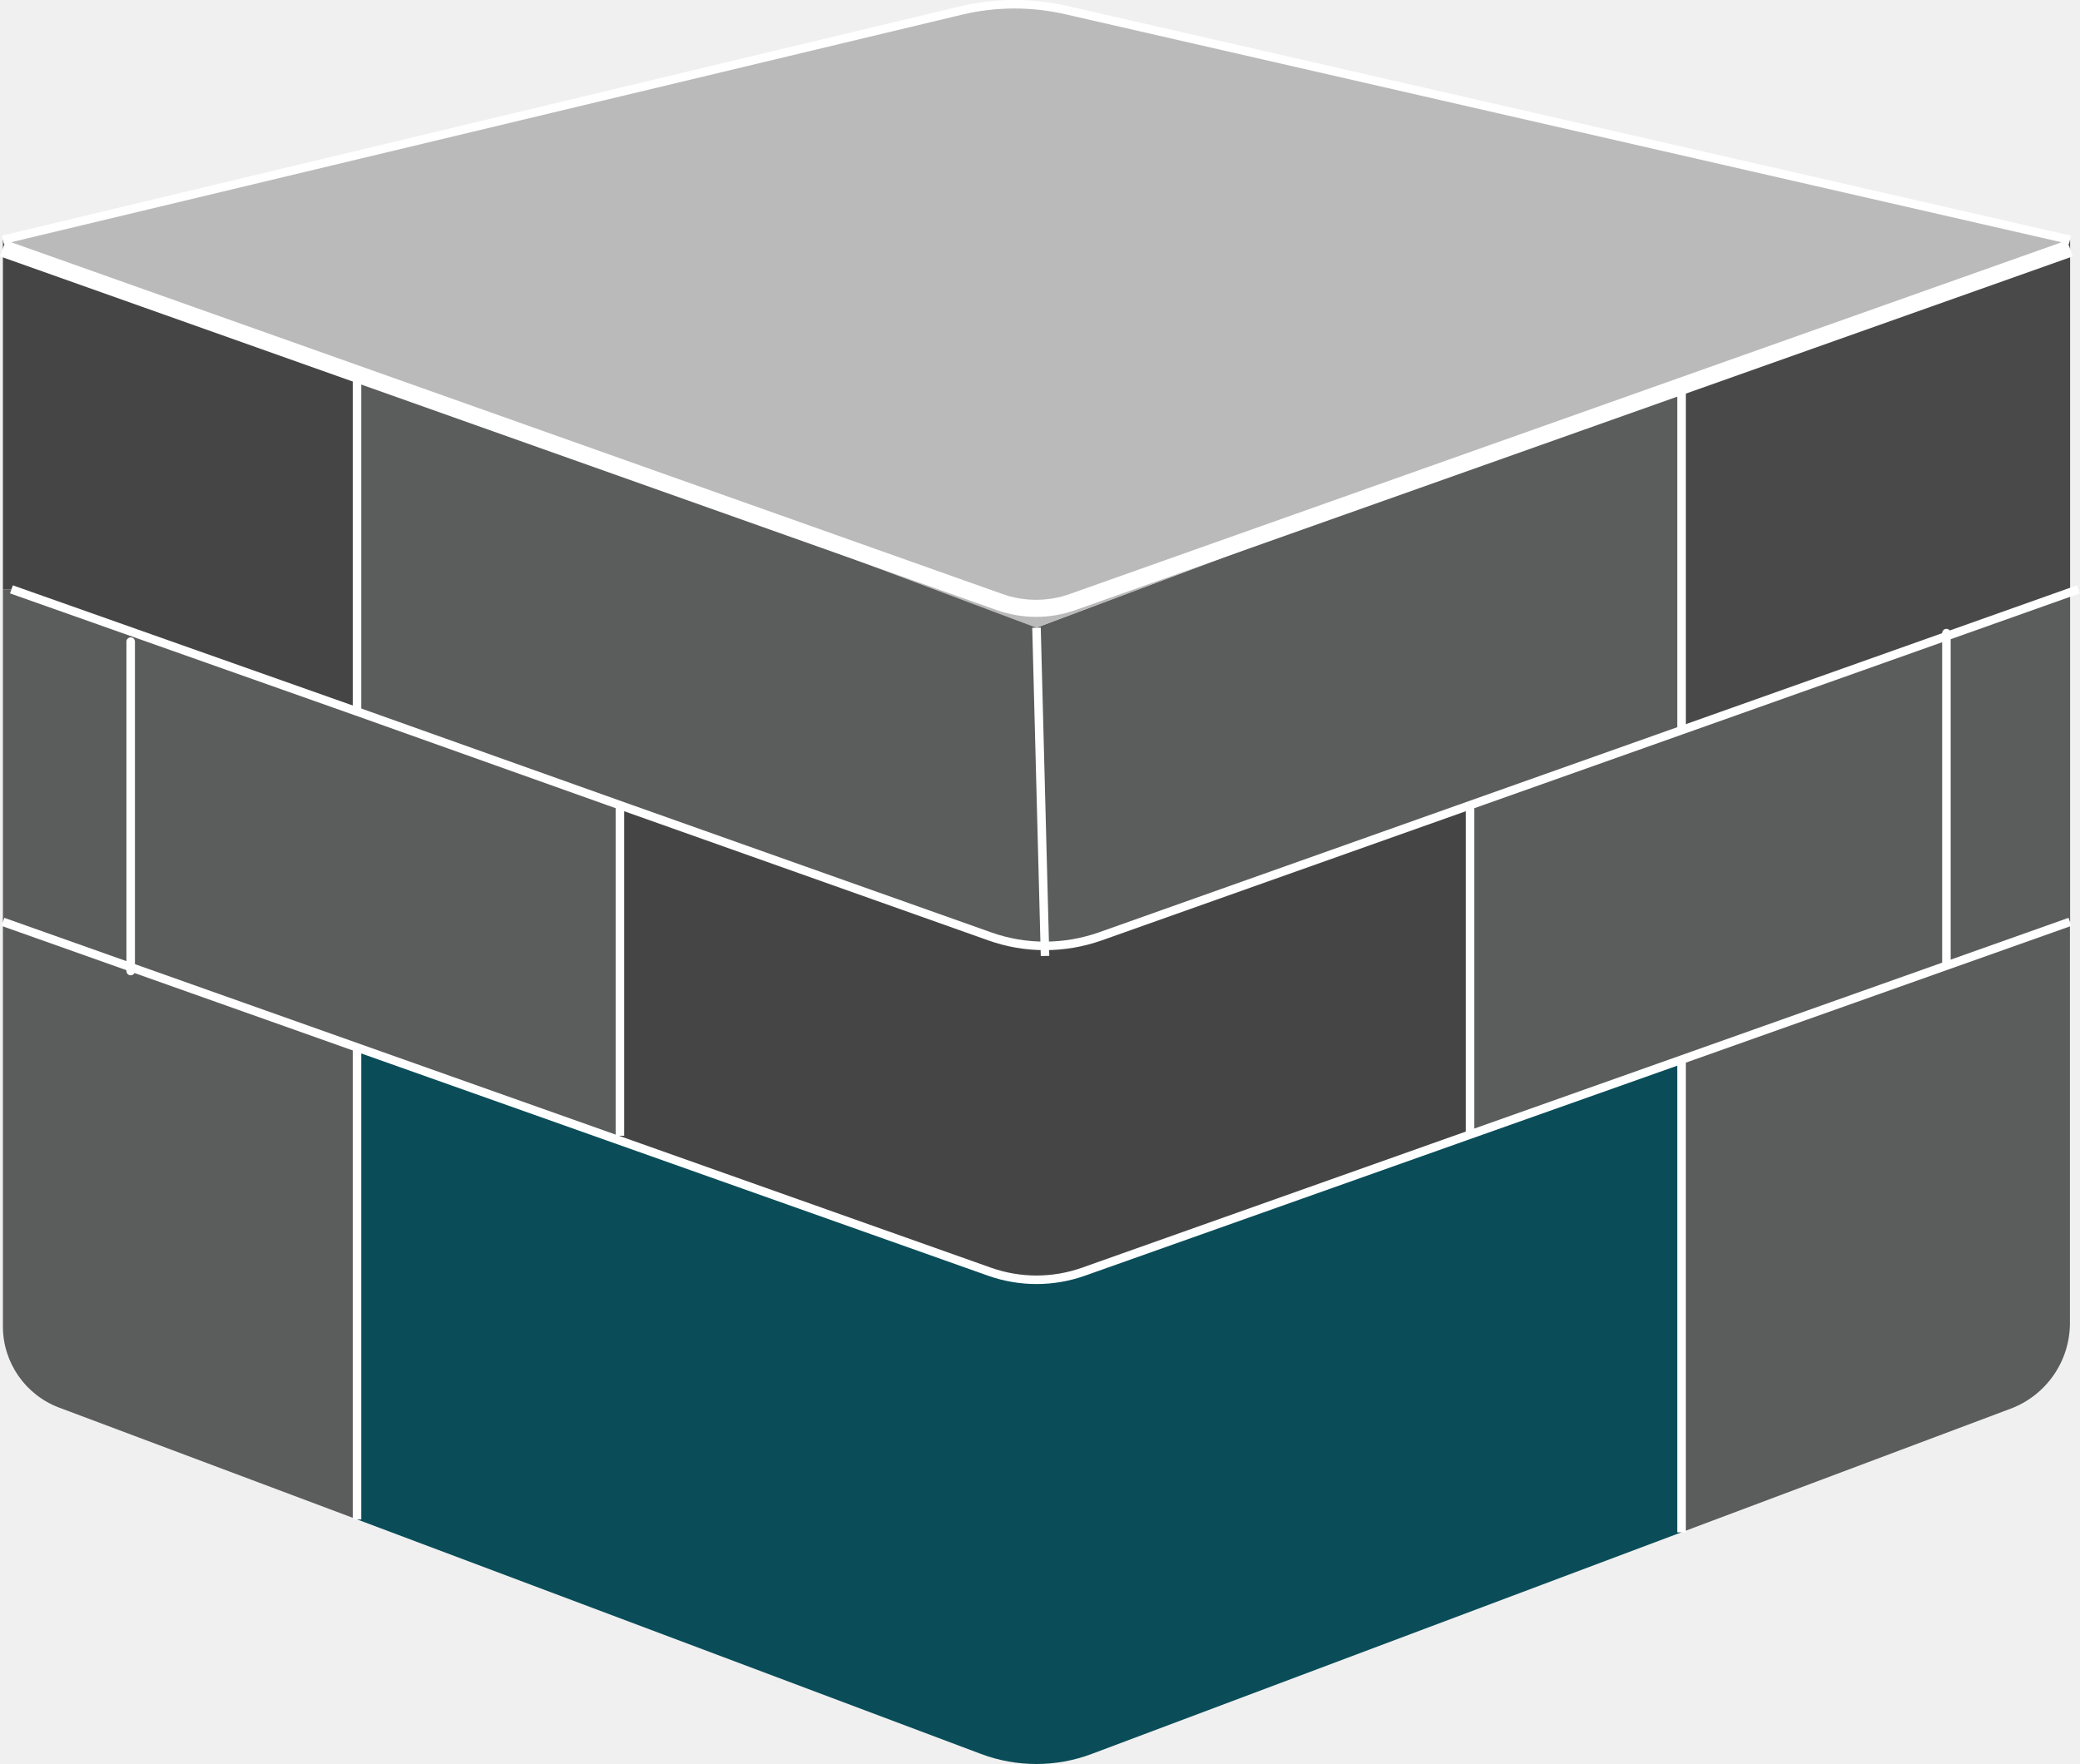
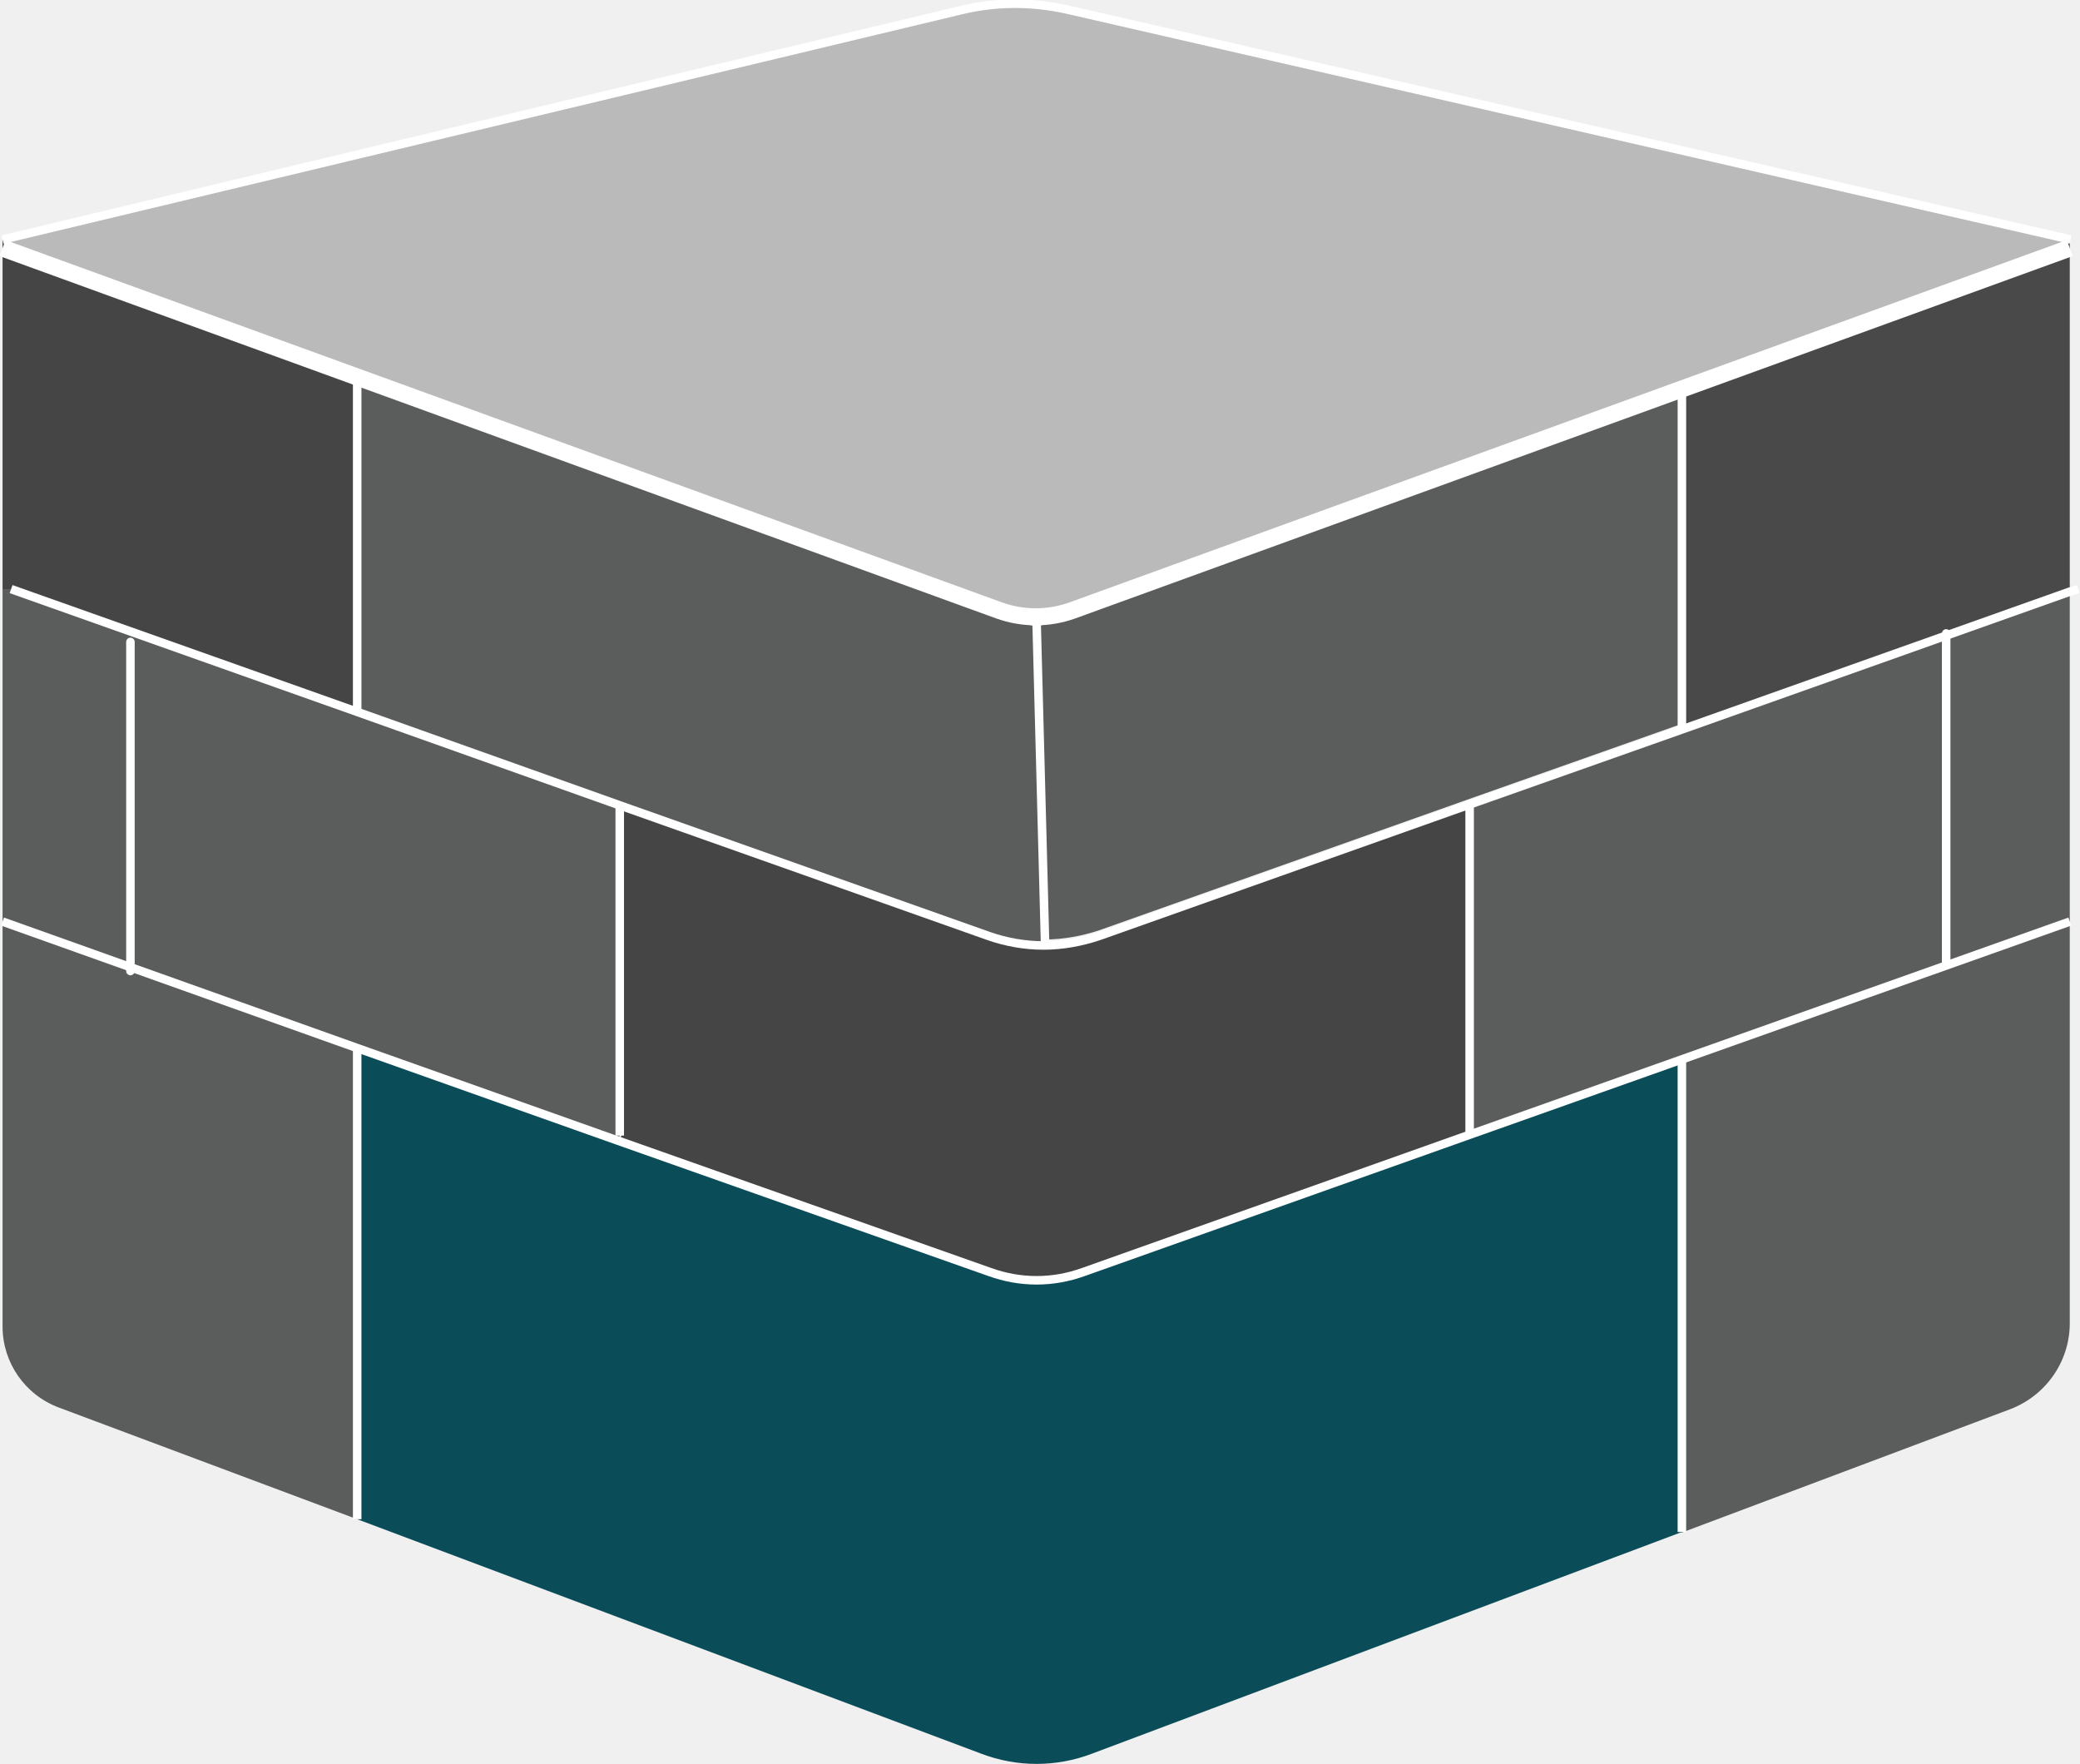
- <svg xmlns="http://www.w3.org/2000/svg" id="Layer_1" data-name="Layer 1" viewBox="0 0 244 206.88">
-   <defs>
-     <style>.cls-1{fill:#5b5c5c;}.cls-2{fill:#4a494a;}.cls-3{fill:#0a4d59;}.cls-4{fill:#bababa;}.cls-5{fill:#454545;}.cls-6,.cls-7,.cls-8{fill:none;stroke:#fff;}.cls-6,.cls-7{stroke-miterlimit:10;}.cls-7{stroke-width:2px;}.cls-8{stroke-linecap:round;stroke-linejoin:round;}</style>
-   </defs>
-   <path class="cls-1" d="M255,122.4v47.06a10.74,10.74,0,0,1-7,10.06L209.44,194V138.57Z" transform="translate(-12.18 -14.27)" />
-   <polygon class="cls-2" points="242.84 28.13 242.84 69.48 197.26 85.65 197.26 45.24 242.84 28.13" />
-   <path class="cls-3" d="M184.63,147.36l24.81-8.79V194l-69.19,26a18.45,18.45,0,0,1-13,0L54.06,192.49V137.14h0L84.72,148l43.52,15.44a16.5,16.5,0,0,0,11,0Z" transform="translate(-12.18 -14.27)" />
-   <polygon class="cls-1" points="242.84 108.13 197.26 124.3 172.45 133.09 172.45 94.58 172.41 94.46 197.26 85.65 242.84 69.48 242.84 108.13" />
-   <path class="cls-1" d="M209.44,59.51V99.92l-24.85,8.81-43.35,15.38a19.61,19.61,0,0,1-6.5,1.11l-1-37.32Z" transform="translate(-12.18 -14.27)" />
-   <path class="cls-4" d="M255,42.4L209.44,59.51,133.77,87.9,54.23,58.05,12.52,42.4,124.89,15.51a27.11,27.11,0,0,1,12.35-.06Z" transform="translate(-12.18 -14.27)" />
-   <path class="cls-5" d="M134.74,125.22a19.61,19.61,0,0,0,6.5-1.11l43.35-15.38,0,0.12v38.51l-45.34,16.08a16.5,16.5,0,0,1-11,0L84.72,148l0.18-.51V108.85l0-.12,43.36,15.38A19.22,19.22,0,0,0,134.74,125.22Z" transform="translate(-12.18 -14.27)" />
-   <path class="cls-1" d="M133.77,87.9l1,37.32a19.22,19.22,0,0,1-6.44-1.11L84.94,108.73l-30.88-11V58.51l0.17-.46Z" transform="translate(-12.18 -14.27)" />
-   <polygon class="cls-1" points="72.76 94.46 72.72 94.58 72.72 133.22 72.54 133.73 41.88 122.86 0.34 108.13 0.34 69.13 1.34 69.13 41.88 83.51 72.76 94.46" />
-   <polygon class="cls-5" points="42.05 43.78 41.88 44.24 41.88 83.51 1.34 69.13 0.34 69.13 0.34 28.13 42.05 43.78" />
-   <path class="cls-1" d="M54.06,137.14v55.35L19.12,179.38a10.18,10.18,0,0,1-6.6-9.53V122.4l41.54,14.73h0Z" transform="translate(-12.18 -14.27)" />
-   <path class="cls-6" d="M255,122.4l-45.58,16.17-24.81,8.79-45.34,16.08a16.5,16.5,0,0,1-11,0L84.72,148,54.06,137.13,12.52,122.4" transform="translate(-12.18 -14.27)" />
-   <path class="cls-6" d="M256,83.4l-1,.35L209.44,99.92l-24.85,8.81-43.35,15.38a19.61,19.61,0,0,1-6.5,1.11,19.22,19.22,0,0,1-6.44-1.11L84.94,108.73l-30.88-11L13.52,83.4" transform="translate(-12.18 -14.27)" />
-   <line class="cls-6" x1="197.26" y1="124.3" x2="197.26" y2="179.74" />
-   <polyline class="cls-6" points="41.88 122.87 41.88 178.22 41.88 178.23" />
-   <polyline class="cls-6" points="172.45 94.58 172.45 133.09 172.45 133.22" />
-   <line class="cls-6" x1="72.72" y1="94.58" x2="72.72" y2="133.22" />
-   <polyline class="cls-6" points="121.59 73.63 122.56 110.95 122.59 112.13" />
-   <line class="cls-6" x1="197.26" y1="45.24" x2="197.26" y2="85.65" />
-   <path class="cls-6" d="M12.52,42.4L124.89,15.51a27.11,27.11,0,0,1,12.35-.06L255,42.4" transform="translate(-12.18 -14.27)" />
-   <line class="cls-6" x1="41.88" y1="44.24" x2="41.88" y2="83.51" />
-   <path class="cls-7" d="M255,43.4L138,84.89a12.78,12.78,0,0,1-8.55,0L12.52,43.4" transform="translate(-12.18 -14.27)" />
-   <line class="cls-8" x1="15.33" y1="75.26" x2="15.33" y2="113.9" />
-   <line class="cls-8" x1="228.33" y1="74.26" x2="228.33" y2="112.9" />
+ <svg xmlns="http://www.w3.org/2000/svg" version="1.1" id="Layer_1" x="0px" y="0px" viewBox="0 0 244 206.9" style="enable-background:new 0 0 244 206.9;" xml:space="preserve">
+   <style type="text/css">
+ 	.st0{fill:#5B5C5C;}
+ 	.st1{fill:#4A494A;}
+ 	.st2{fill:#0A4D59;}
+ 	.st3{fill:#BABABA;}
+ 	.st4{fill:#454545;}
+ 	.st5{fill:none;stroke:#FFFFFF;stroke-miterlimit:10;}
+ 	.st6{fill:none;stroke:#FFFFFF;stroke-width:2;stroke-miterlimit:10;}
+ 	.st7{fill:none;stroke:#FFFFFF;stroke-linecap:round;stroke-linejoin:round;}
+ </style>
+   <path class="st0" d="M242.8,108.1v47.1c0,4.5-2.8,8.5-7,10.1l-38.6,14.5v-55.4L242.8,108.1z" />
+   <polygon class="st1" points="242.8,28.1 242.8,69.5 197.3,85.7 197.3,45.2 " />
+   <path class="st2" d="M172.5,133.1l24.8-8.8v55.4l-69.2,26c-4.2,1.6-8.8,1.6-13,0l-73.2-27.5v-55.4l0,0l30.7,10.9l43.5,15.4  c3.6,1.3,7.4,1.3,11,0L172.5,133.1z" />
+   <polygon class="st0" points="242.8,108.1 197.3,124.3 172.4,133.1 172.4,94.6 172.4,94.5 197.3,85.7 242.8,69.5 " />
+   <path class="st0" d="M197.3,44.5v40.4l-24.9,8.8l-43.4,15.4c-2.1,0.7-4.3,1.1-6.5,1.1l-1-37.3L197.3,44.5z" />
+   <path class="st3" d="M242.8,28.1l-45.6,17.1l-75.7,28.4L42,43.8L0.3,28.1L112.7,1.2c4.1-1,8.3-1,12.4-0.1L242.8,28.1z" />
+   <path class="st4" d="M122.6,110.9c2.2,0,4.4-0.4,6.5-1.1l43.4-15.4v0.1v38.5l-45.3,16.1c-3.6,1.3-7.4,1.3-11,0l-43.5-15.4l0.2-0.5  V94.6v-0.1l43.4,15.4C118.2,110.6,120.4,111,122.6,110.9z" />
+   <path class="st0" d="M121.6,73.6l1,37.3c-2.2,0-4.4-0.4-6.4-1.1L72.8,94.5l-30.9-11V44.2l0.2-0.5L121.6,73.6z" />
+   <polygon class="st0" points="72.8,94.5 72.7,94.6 72.7,133.2 72.5,133.7 41.9,122.9 0.3,108.1 0.3,69.1 1.3,69.1 41.9,83.5 " />
+   <polygon class="st4" points="42,43.8 41.9,44.2 41.9,83.5 1.3,69.1 0.3,69.1 0.3,28.1 " />
+   <path class="st0" d="M41.9,122.9v55.3L6.9,165.1c-4-1.5-6.6-5.3-6.6-9.5v-47.4L41.9,122.9L41.9,122.9L41.9,122.9z" />
+   <path class="st5" d="M242.8,108.1l-45.6,16.2l-24.8,8.8l-45.3,16.1c-3.6,1.3-7.4,1.3-11,0l-43.6-15.4l-30.7-10.9L0.3,108.1" />
+   <path class="st5" d="M243.8,69.1l-1,0.3l-45.6,16.2l-24.9,8.8l-43.4,15.4c-2.1,0.7-4.3,1.1-6.5,1.1c-2.2,0-4.4-0.4-6.4-1.1  L72.8,94.5l-30.9-11L1.3,69.1" />
+   <line class="st5" x1="197.3" y1="124.3" x2="197.3" y2="179.7" />
+   <polyline class="st5" points="41.9,122.9 41.9,178.2 41.9,178.2 " />
+   <polyline class="st5" points="172.4,94.6 172.4,133.1 172.4,133.2 " />
+   <line class="st5" x1="72.7" y1="94.6" x2="72.7" y2="133.2" />
+   <polyline class="st5" points="121.6,72.9 122.6,110.9 122.6,110.9 " />
+   <line class="st5" x1="197.3" y1="45.2" x2="197.3" y2="85.7" />
+   <path class="st5" d="M0.3,28.1L112.7,1.2c4.1-1,8.3-1,12.4-0.1l117.8,27" />
+   <line class="st5" x1="41.9" y1="44.2" x2="41.9" y2="83.5" />
+   <path class="st6" d="M242.8,29.1l-117,42.5c-2.8,1-5.8,1-8.6,0L0.3,29.1" />
+   <line class="st7" x1="15.3" y1="75.3" x2="15.3" y2="113.9" />
+   <line class="st7" x1="228.3" y1="74.3" x2="228.3" y2="112.9" />
</svg>
